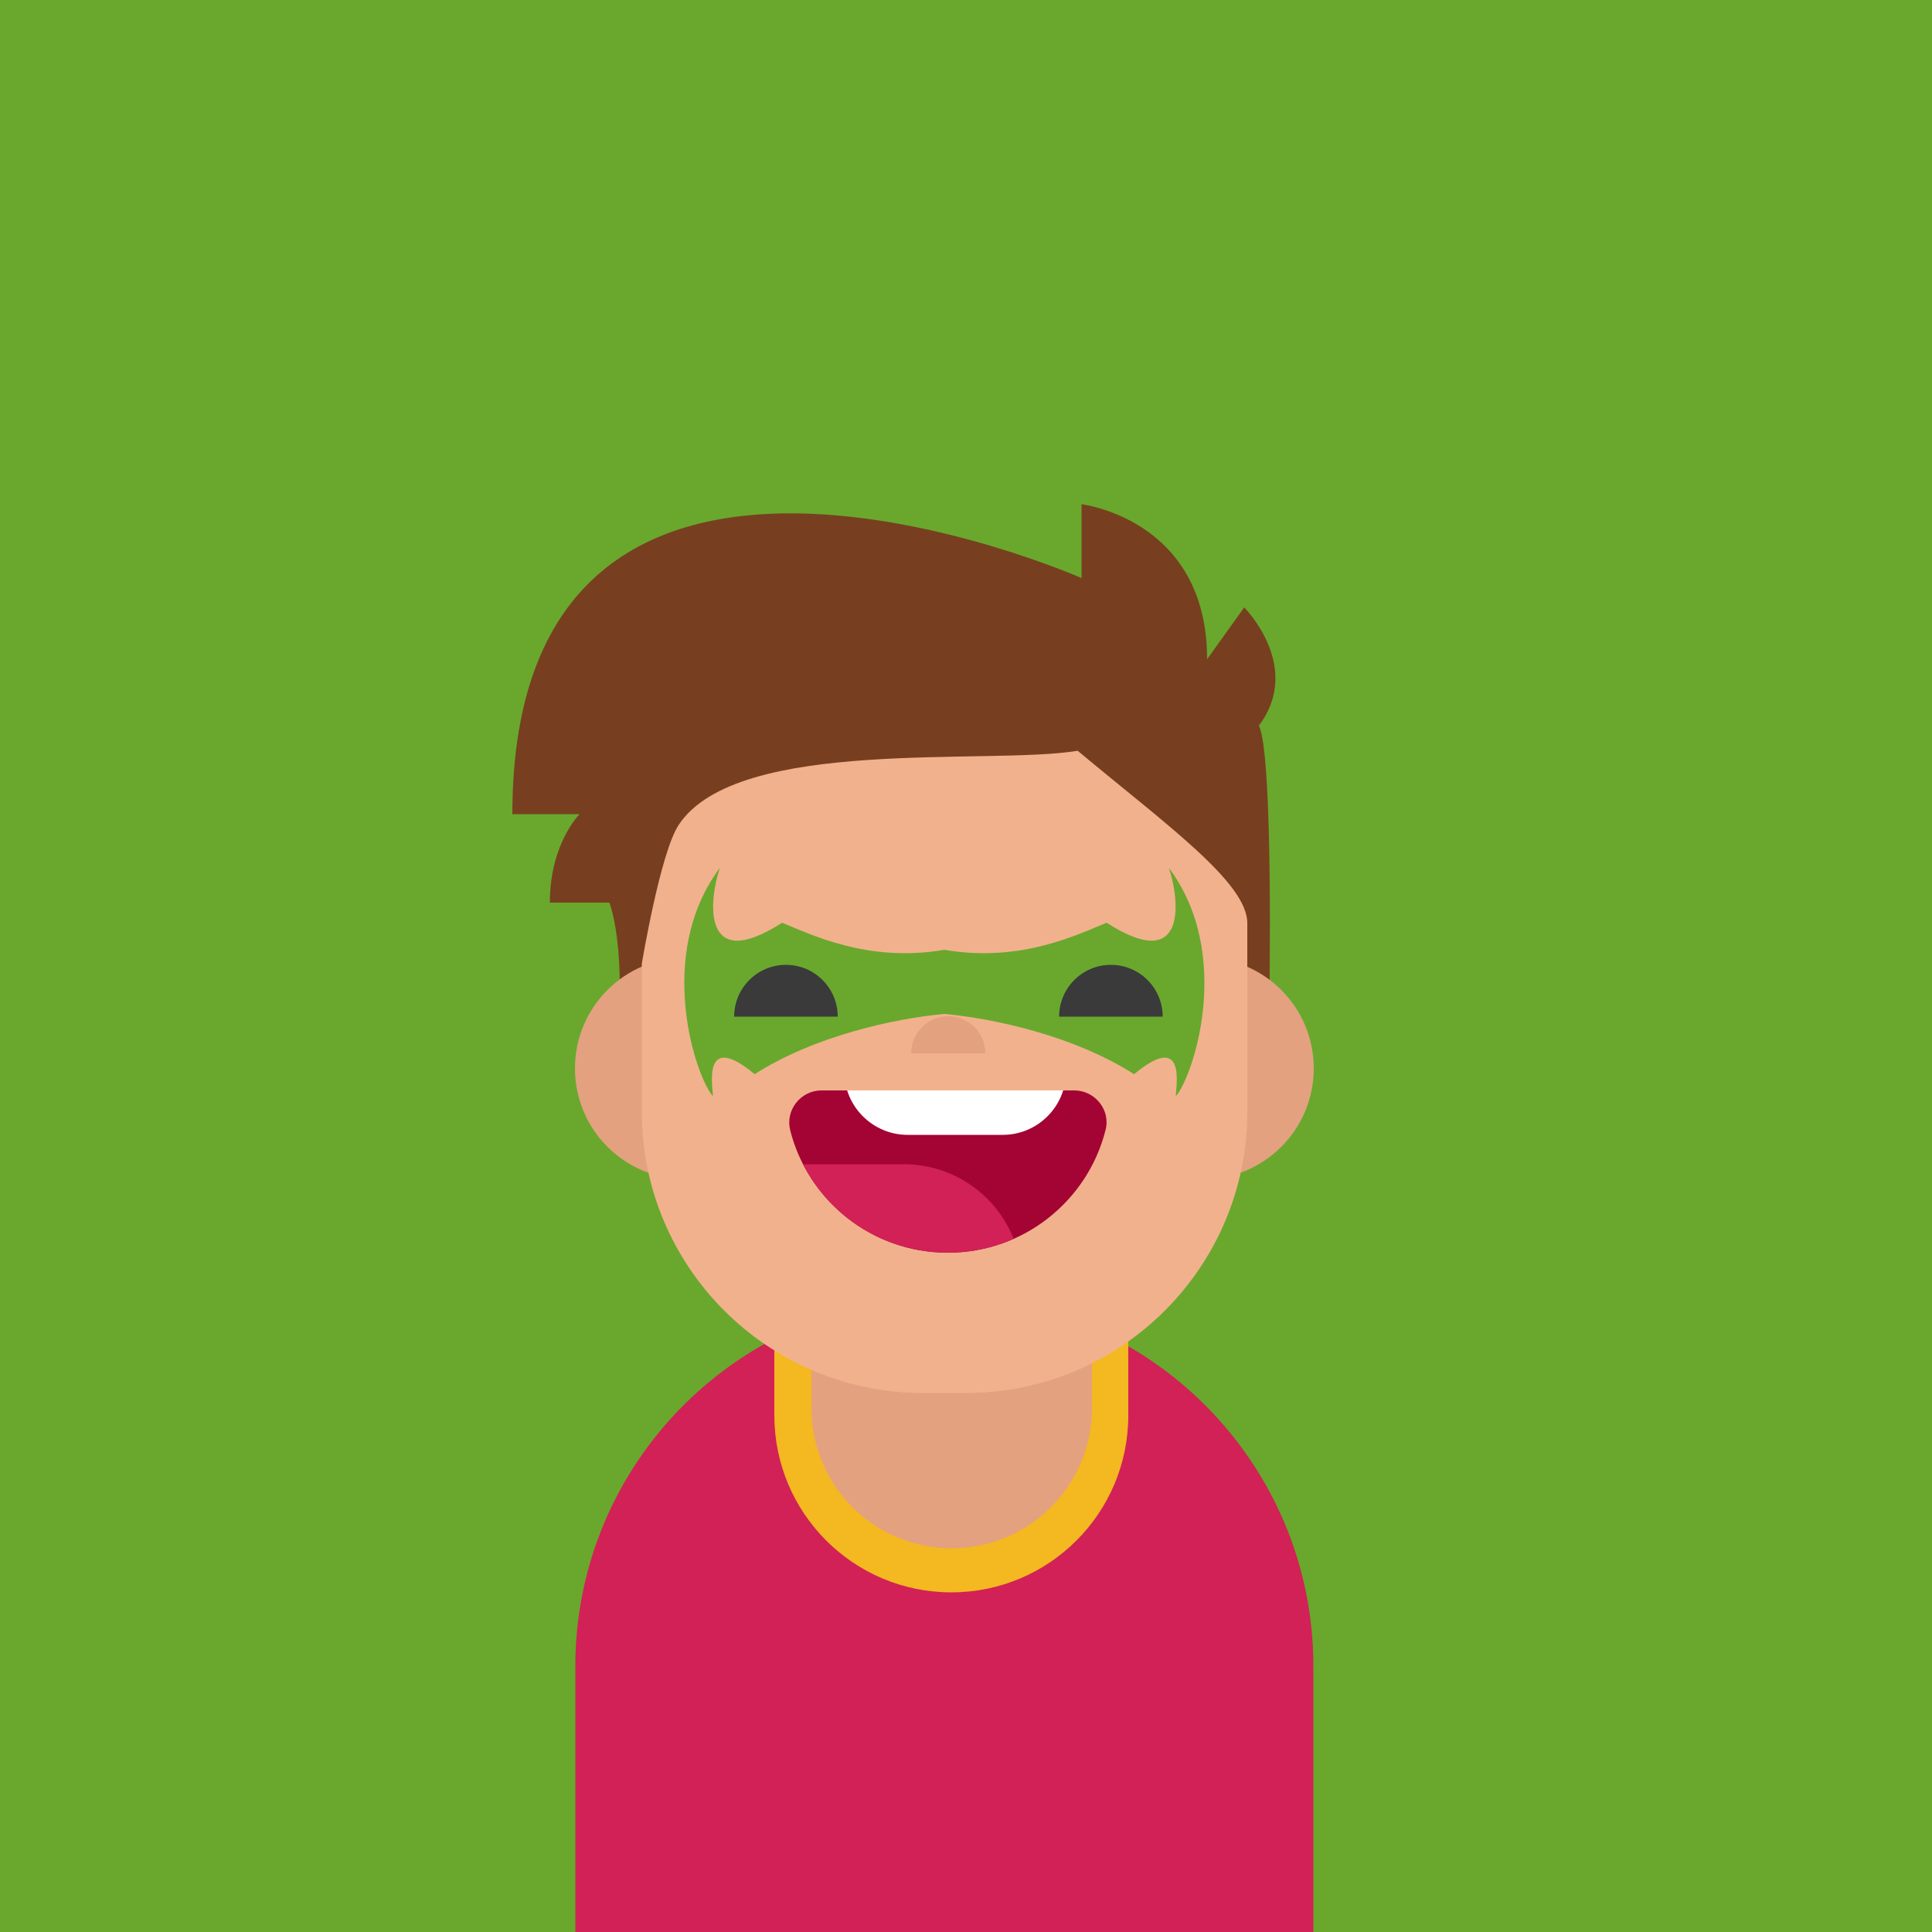
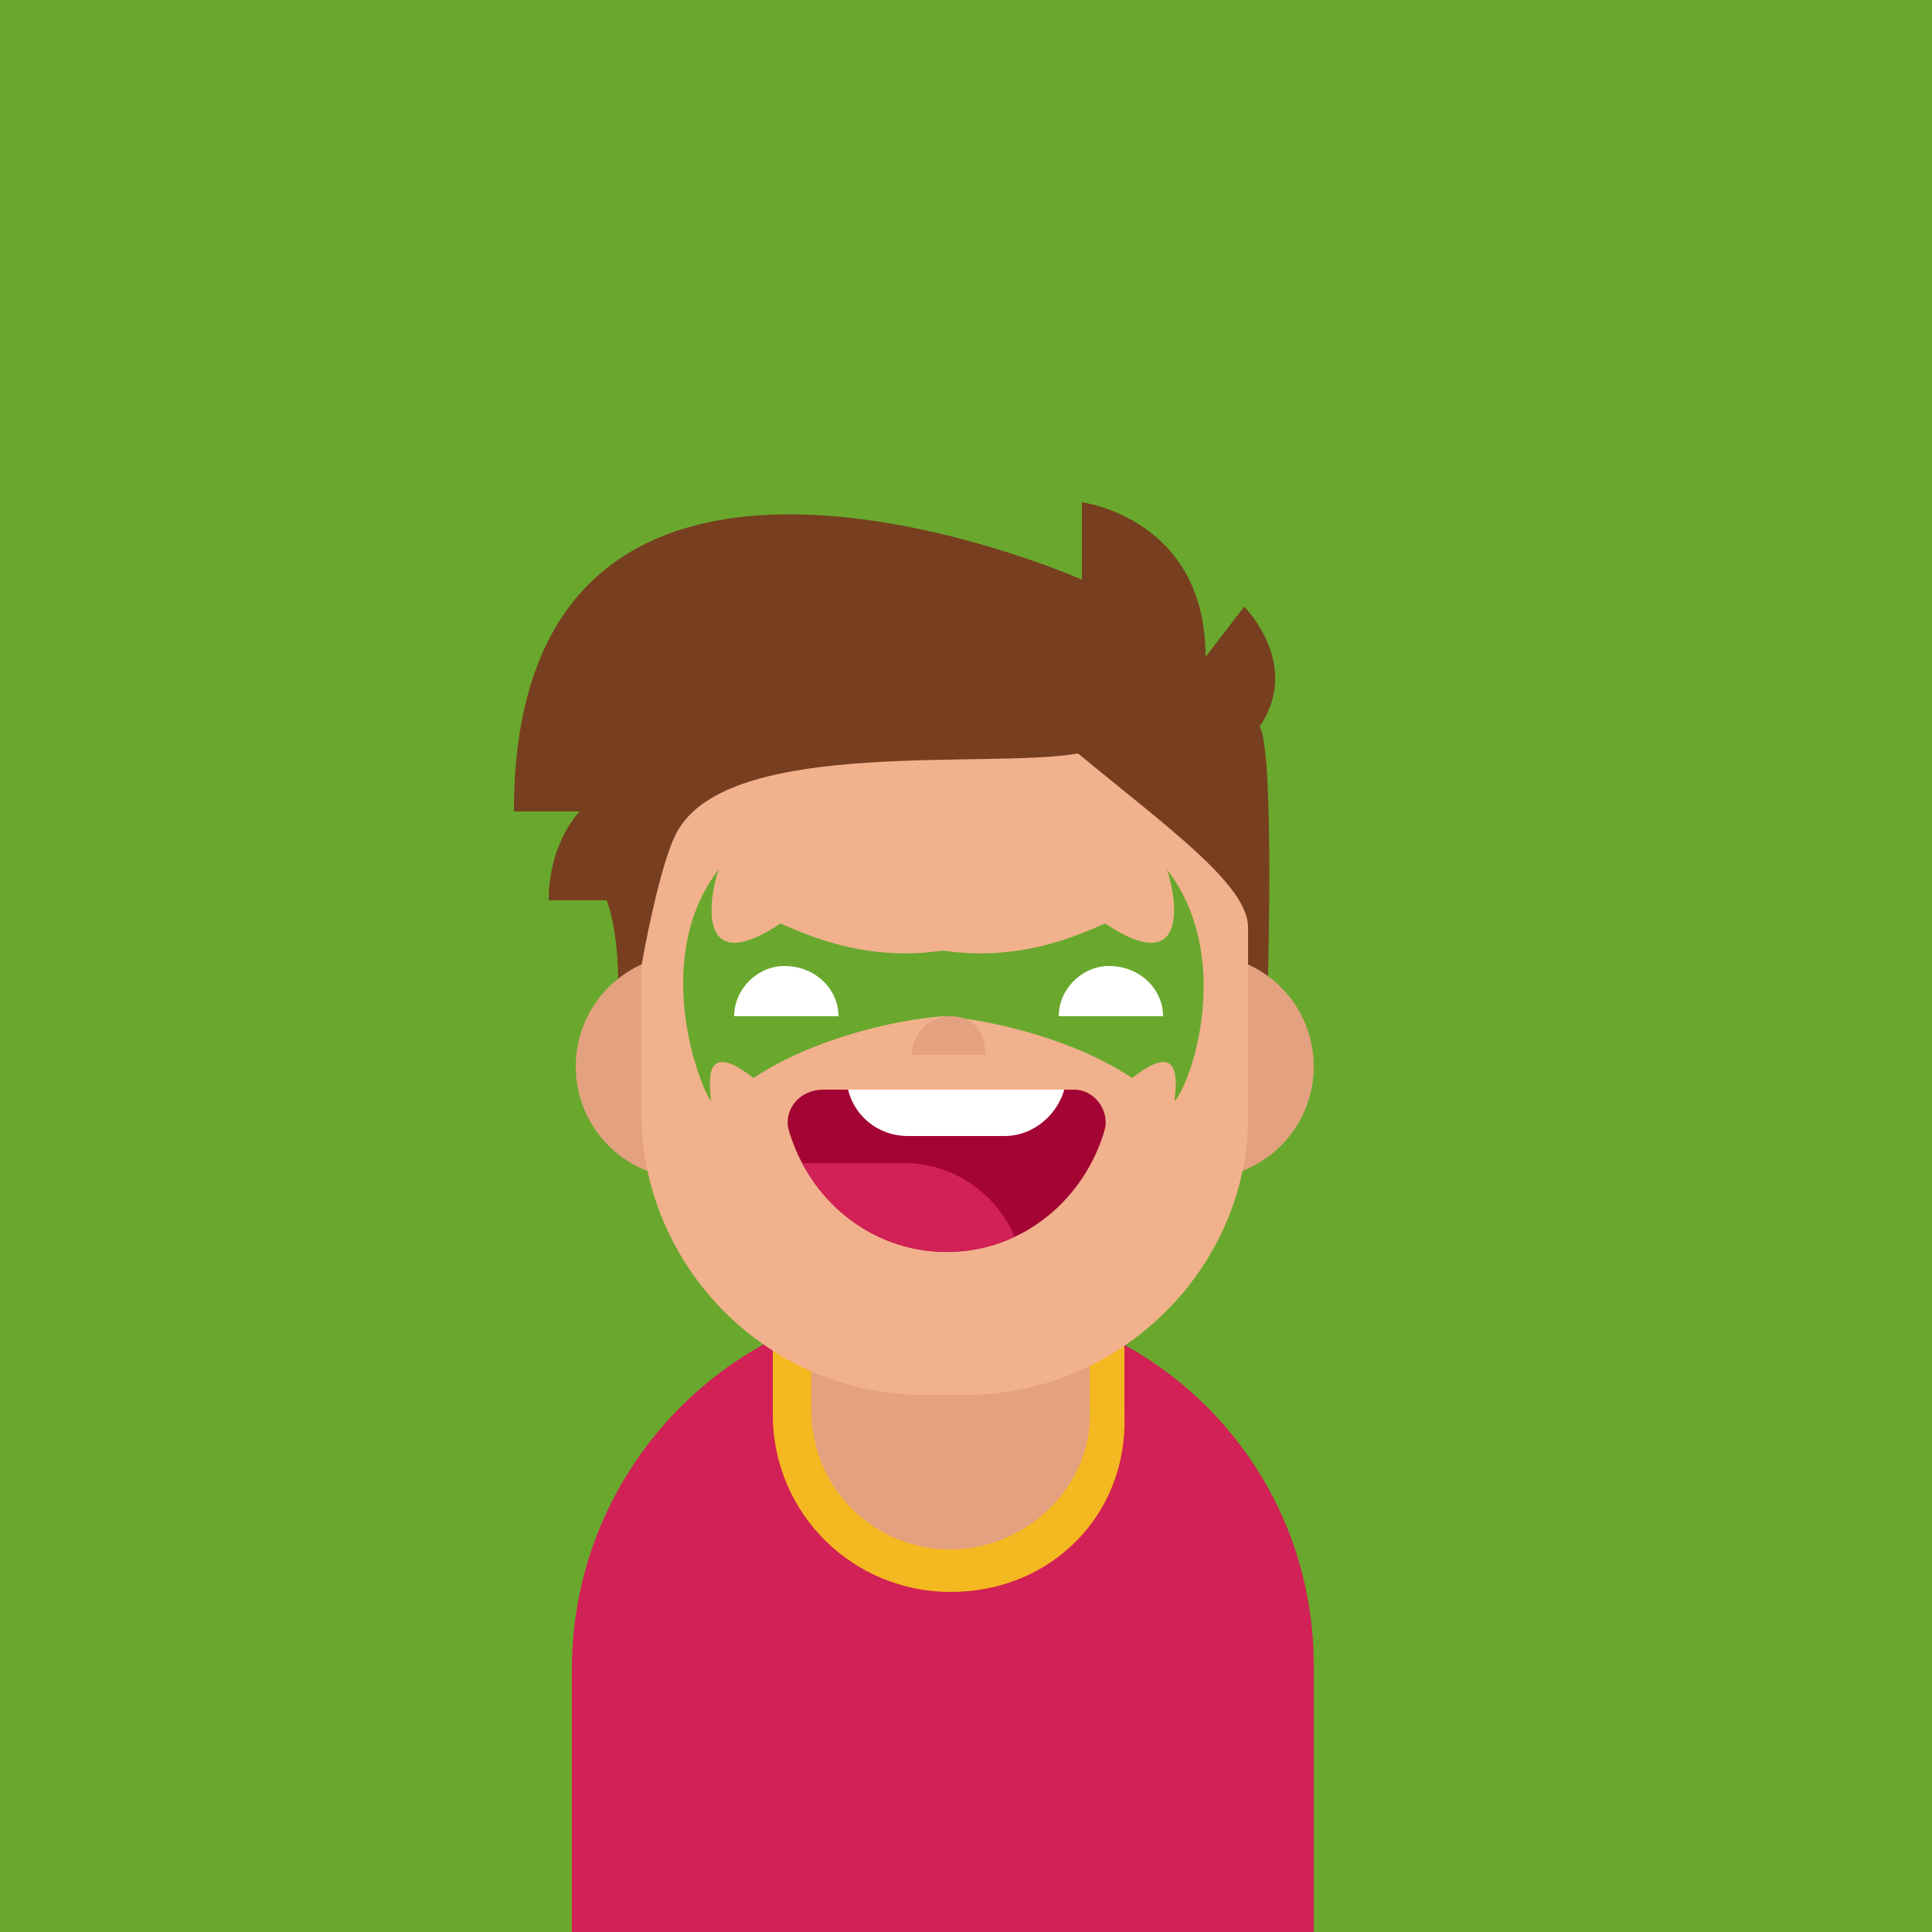
- <svg xmlns="http://www.w3.org/2000/svg" id="d" width="50" height="50" viewBox="0 0 50 50">
-   <defs>
-     <clipPath id="e">
-       <path d="M21.27,28.22h6.53c.54,0,.95,.51,.81,1.03-.46,1.82-2.11,3.17-4.08,3.17s-3.62-1.35-4.08-3.17c-.13-.52,.27-1.03,.81-1.03Z" style="fill:none;" />
-     </clipPath>
-   </defs>
-   <rect width="50" height="50" style="fill:#69a82d;" />
-   <path d="M32.85,25.93s-16.08-.38-16.81-.38c0-1.53-.27-2.19-.27-2.19h-1.54c0-1.53,.77-2.29,.77-2.29h-1.74c0-12.61,14.73-6.11,14.73-6.11v-1.91s3.25,.38,3.25,4.01l.96-1.34s1.53,1.53,.38,3.06c.38,.76,.27,7.15,.27,7.15Z" style="fill:#773f1f;" />
-   <path d="M24.44,33.57h0c5.27,0,9.55,4.28,9.55,9.55v6.88H14.89v-6.88c0-5.27,4.28-9.55,9.55-9.55Z" style="fill:#d12156;" />
-   <circle cx="31.13" cy="27.65" r="2.87" style="fill:#e3a180;" />
-   <circle cx="17.75" cy="27.65" r="2.87" style="fill:#e3a180;" />
-   <path d="M23.68,30.13h1.89c2,0,3.63,1.63,3.63,3.63v2.87c0,2.53-2.05,4.58-4.58,4.58h0c-2.53,0-4.58-2.05-4.58-4.58v-2.87c0-2,1.63-3.63,3.63-3.63Z" style="fill:#f4b821;" />
-   <rect x="21" y="31.28" width="7.26" height="8.79" rx="3.63" ry="3.63" style="fill:#e3a180;" />
-   <path d="M24.99,36.05h-1.1c-4.02,0-7.28-3.26-7.28-7.28v-3.83s.48-2.89,.96-3.6c1.53-2.29,8.02-1.53,10.32-1.91,2.29,1.91,4.39,3.41,4.39,4.46v4.88c0,4.02-3.26,7.28-7.28,7.28Z" style="fill:#f2b18d;" />
-   <path d="M30.25,22.46c.29,.86,.47,2.76-1.61,1.42-.68,.27-2.2,1.05-4.2,.7,0,.57,0,.71,0,1.66,1.3,.12,3.36,.57,4.91,1.56,1.37-1.14,1.08,.33,1.08,.57,.44-.49,1.51-3.65-.18-5.91Z" style="fill:#69a82d;" />
-   <path d="M18.63,22.46c-.29,.86-.47,2.76,1.61,1.42,.68,.27,2.2,1.05,4.2,.7,0,.57,0,.71,0,1.66-1.3,.12-3.36,.57-4.91,1.56-1.37-1.14-1.08,.33-1.08,.57-.44-.49-1.51-3.65,.18-5.91Z" style="fill:#69a82d;" />
-   <g>
+ <svg xmlns="http://www.w3.org/2000/svg" xmlns:xlink="http://www.w3.org/1999/xlink" version="1.0" x="0px" y="0px" viewBox="0 0 50 50" enable-background="new 0 0 50 50" xml:space="preserve">
+   <g id="Layer_3">
+ </g>
+   <g id="Layer_2">
+ </g>
+   <g id="Layer_1">
+ </g>
+   <g id="Layer_5">
    <g>
-       <path d="M30.08,26.31h-2.67c0-.74,.6-1.34,1.34-1.34s1.34,.6,1.34,1.34Z" style="fill:#3a3a3a;" />
-       <path d="M25.49,27.26c-.77,0-.93,0-1.91,0,0-.53,.43-.96,.96-.96s.96,.43,.96,.96Z" style="fill:#e3a180;" />
-       <path d="M21.67,26.31h-2.67c0-.74,.6-1.34,1.34-1.34s1.34,.6,1.34,1.34Z" style="fill:#3a3a3a;" />
-     </g>
-     <g>
-       <path d="M21.27,28.22h6.53c.54,0,.95,.51,.81,1.03-.46,1.82-2.11,3.17-4.08,3.17s-3.62-1.35-4.08-3.17c-.13-.52,.27-1.03,.81-1.03Z" style="fill:#a30433;" />
-       <g style="clip-path:url(#e);">
-         <path d="M19.19,30.13h7.26v1.42c0,.9-.73,1.64-1.64,1.64h-2.57c-1.69,0-3.06-1.37-3.06-3.06h0Z" transform="translate(45.63 63.32) rotate(180)" style="fill:#d12156;" />
-         <path d="M21.86,27.46h5.73v.27c0,.9-.73,1.64-1.64,1.64h-2.46c-.9,0-1.64-.73-1.64-1.64v-.27h0Z" style="fill:#fff;" />
+       <rect fill="#69A82D" width="50" height="50" />
+       <path fill="#773F1F" d="M32.8,25.9c0,0-16.1-0.4-16.8-0.4c0-1.5-0.3-2.2-0.3-2.2s-1.2,0-1.5,0c0-1.5,0.8-2.3,0.8-2.3s-0.4,0-1.7,0    C13.3,8.5,28,15,28,15V13c0,0,3.2,0.4,3.2,4l1-1.3c0,0,1.5,1.5,0.4,3.1C33,19.5,32.8,25.9,32.8,25.9z" />
+       <path fill="#D12156" d="M24.4,33.6L24.4,33.6c-5.3,0-9.6,4.3-9.6,9.6V50H34v-6.9C34,37.8,29.7,33.6,24.4,33.6z" />
+       <circle fill="#E3A180" cx="31.1" cy="27.6" r="2.9" />
+       <circle fill="#E3A180" cx="17.8" cy="27.6" r="2.9" />
+       <path fill="#F4B821" d="M24.6,41.2L24.6,41.2c-2.5,0-4.6-2-4.6-4.6v-2.9c0-2,1.6-3.6,3.6-3.6h1.9c2,0,3.6,1.6,3.6,3.6v2.9    C29.2,39.2,27.2,41.2,24.6,41.2z" />
+       <path fill="#E3A180" d="M24.6,40.1L24.6,40.1c-2,0-3.6-1.6-3.6-3.6v-1.5c0-2,1.6-3.6,3.6-3.6h0c2,0,3.6,1.6,3.6,3.6v1.5    C28.3,38.4,26.6,40.1,24.6,40.1z" />
+       <path fill="#F2B18D" d="M25,36.1h-1.1c-4,0-7.3-3.3-7.3-7.3v-3.8c0,0,0.5-2.9,1-3.6c1.5-2.3,8-1.5,10.3-1.9    c2.3,1.9,4.4,3.4,4.4,4.5v4.9C32.3,32.8,29,36.1,25,36.1z" />
+       <path fill="#69A82D" d="M30.2,22.5c0.3,0.9,0.5,2.8-1.6,1.4c-0.7,0.3-2.2,1-4.2,0.7c0,0.6,0,0.7,0,1.7c1.3,0.1,3.4,0.6,4.9,1.6    c1.4-1.1,1.1,0.3,1.1,0.6C30.9,27.9,31.9,24.7,30.2,22.5z" />
+       <path fill="#69A82D" d="M18.6,22.5c-0.3,0.9-0.5,2.8,1.6,1.4c0.7,0.3,2.2,1,4.2,0.7c0,0.6,0,0.7,0,1.7c-1.3,0.1-3.4,0.6-4.9,1.6    c-1.4-1.1-1.1,0.3-1.1,0.6C18,27.9,16.9,24.7,18.6,22.5z" />
+       <g>
+         <g>
+           <path fill="#FFFFFF" d="M30.1,26.3c-1.1,0-1.3,0-2.7,0c0-0.7,0.6-1.3,1.3-1.3C29.5,25,30.1,25.6,30.1,26.3z" />
+           <path fill="#E3A180" d="M25.5,27.3c-0.8,0-0.9,0-1.9,0c0-0.5,0.4-1,1-1S25.5,26.7,25.5,27.3z" />
+           <path fill="#FFFFFF" d="M21.7,26.3c-1.1,0-1.3,0-2.7,0c0-0.7,0.6-1.3,1.3-1.3C21.1,25,21.7,25.6,21.7,26.3z" />
+         </g>
+         <g>
+           <path fill="#A30433" d="M21.3,28.2h6.5c0.5,0,0.9,0.5,0.8,1c-0.5,1.8-2.1,3.2-4.1,3.2s-3.6-1.4-4.1-3.2      C20.3,28.7,20.7,28.2,21.3,28.2z" />
+           <g>
+             <defs>
+               <path id="SVGID_00000026868507196528189620000009242667963218541499_" d="M21.3,28.2h6.5c0.5,0,0.9,0.5,0.8,1        c-0.5,1.8-2.1,3.2-4.1,3.2s-3.6-1.4-4.1-3.2C20.3,28.7,20.7,28.2,21.3,28.2z" />
+             </defs>
+             <clipPath id="SVGID_00000103983431472865442260000005438341031626501822_">
+               <use xlink:href="#SVGID_00000026868507196528189620000009242667963218541499_" overflow="visible" />
+             </clipPath>
+             <path clip-path="url(#SVGID_00000103983431472865442260000005438341031626501822_)" fill="#D12156" d="M20.8,30.1h2.6       c1.7,0,3.1,1.4,3.1,3.1v0h-7.3v-1.4C19.2,30.9,19.9,30.1,20.8,30.1z" />
+             <path clip-path="url(#SVGID_00000103983431472865442260000005438341031626501822_)" fill="#FFFFFF" d="M26,29.4h-2.5       c-0.9,0-1.6-0.7-1.6-1.6v-0.3h5.7v0.3C27.6,28.6,26.9,29.4,26,29.4z" />
+           </g>
+         </g>
      </g>
    </g>
  </g>
+   <g id="icons">
+ </g>
+   <g id="sport">
+ </g>
+   <g id="batman">
+ </g>
</svg>
